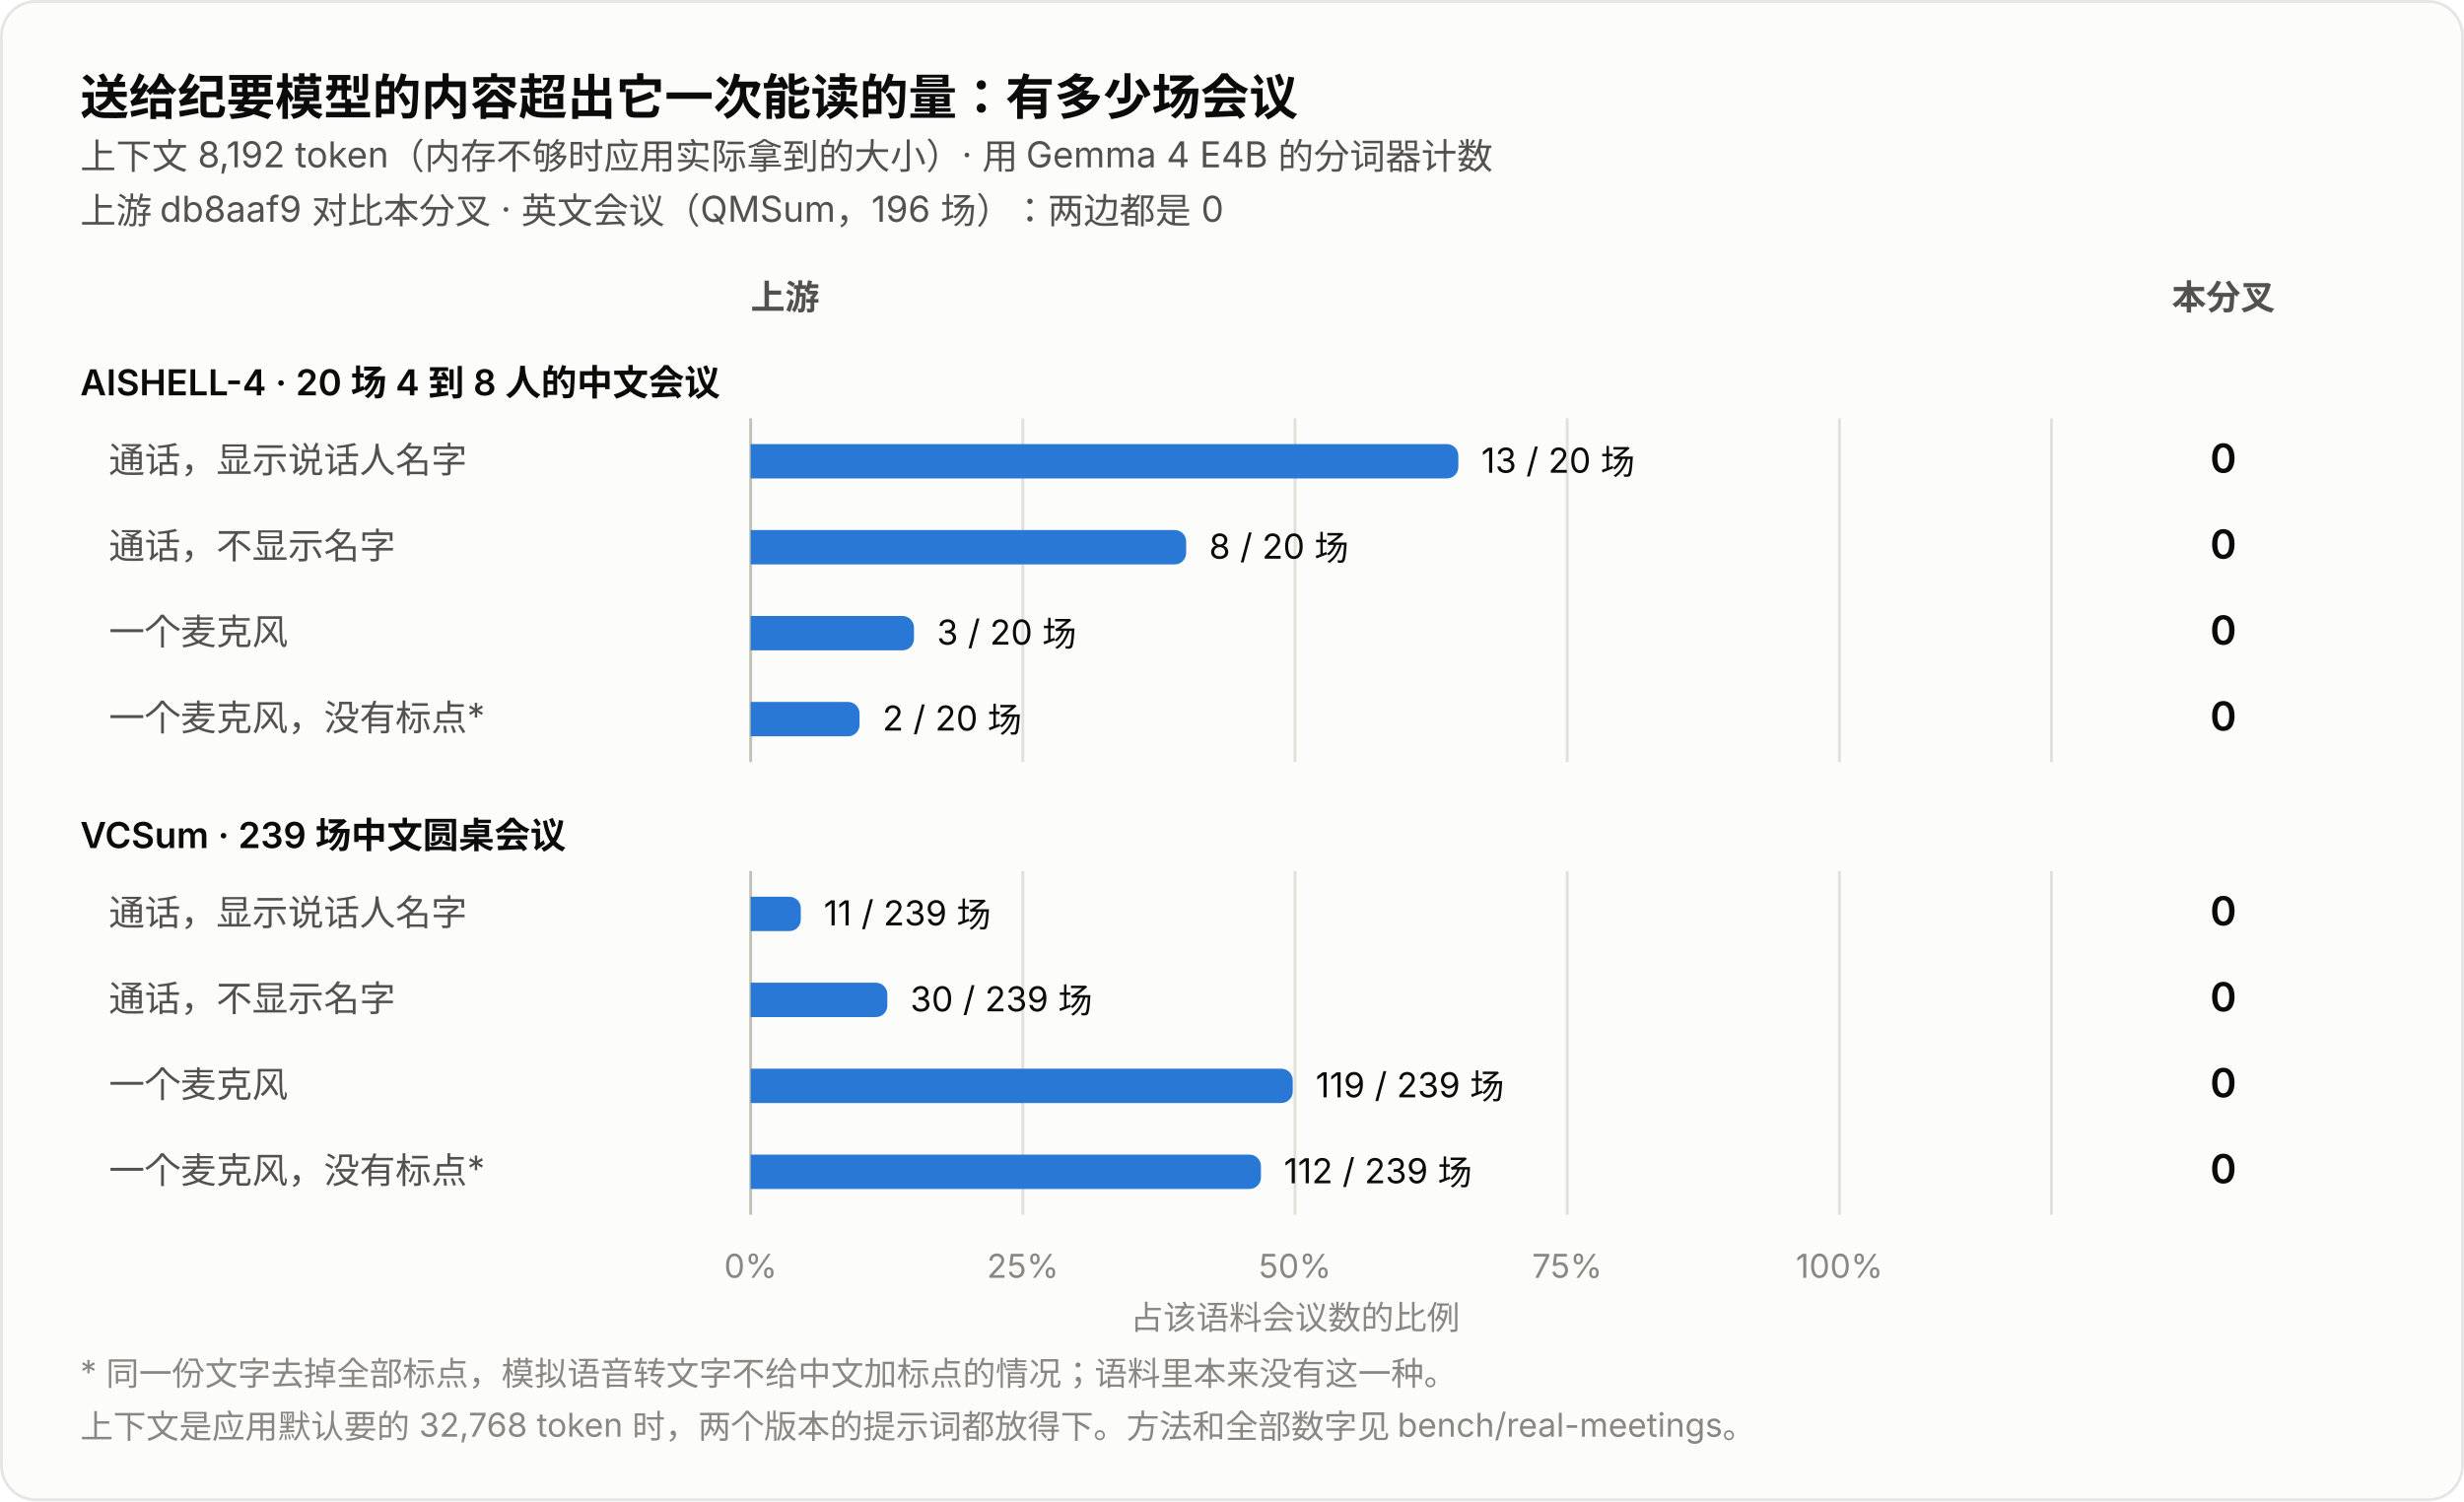
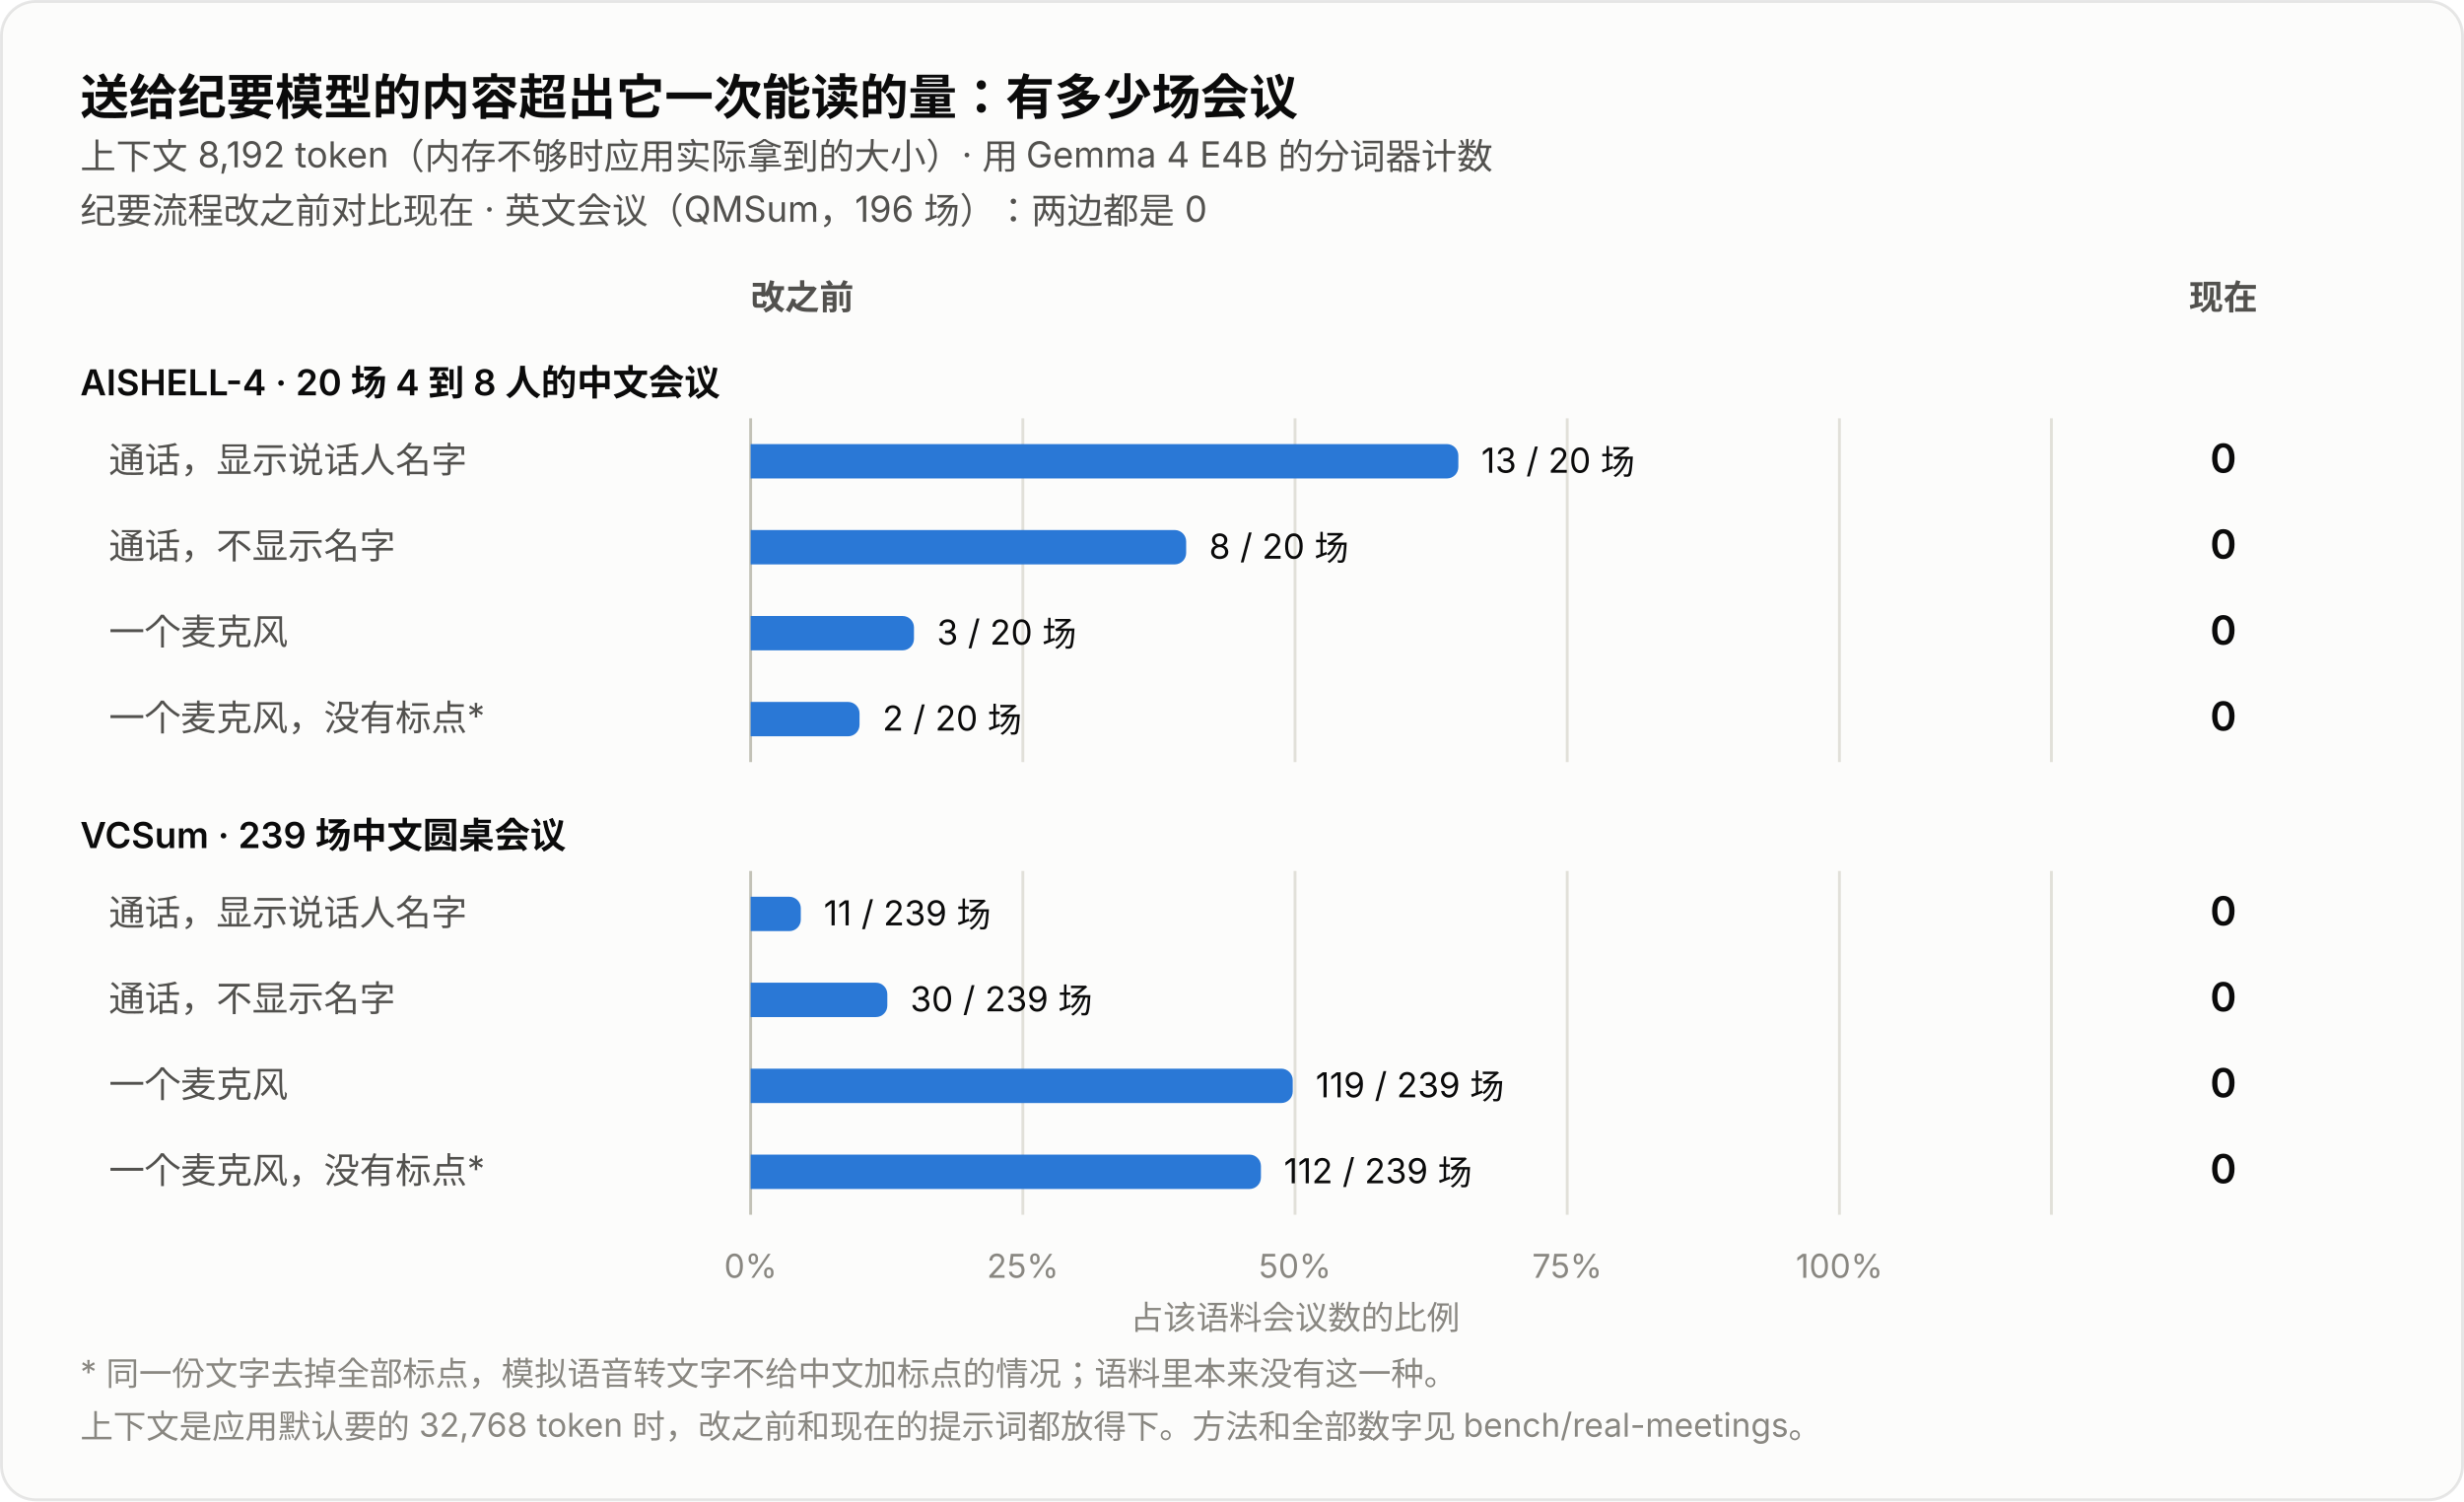
<svg xmlns="http://www.w3.org/2000/svg" width="860" height="524" viewBox="0 0 860 524" role="img" aria-labelledby="t d">
  <style>
  text { font-family: system-ui, -apple-system, "Segoe UI", "PingFang SC", "Noto Sans SC", sans-serif; }
  .surface { fill: #fcfcfb; stroke: rgba(11,11,11,0.10); }
  .title { font-size: 17px; font-weight: 600; fill: #0b0b0b; }
  .sub, .label { font-size: 12.5px; fill: #52514e; }
  .group { font-size: 12.5px; font-weight: 600; fill: #0b0b0b; }
  .head { font-size: 12px; font-weight: 600; fill: #52514e; }
  .value { font-size: 12px; fill: #0b0b0b; font-variant-numeric: tabular-nums; }
  .zero { font-size: 14px; font-weight: 600; fill: #0b0b0b; }
  .tick, .foot { font-size: 11.5px; fill: #898781; }
  .bar { fill: #2a78d6; }
  .grid { stroke: #e1e0d9; stroke-width: 1; fill: none; }
  .base { stroke: #c3c2b7; stroke-width: 1; fill: none; }
  @media (prefers-color-scheme: dark) {
    .surface { fill: #1a1a19; stroke: rgba(255,255,255,0.10); }
    .title, .group, .value, .zero { fill: #f0efec; }
    .sub, .label, .head { fill: #c3c2b7; }
    .bar { fill: #3987e5; }
    .grid { stroke: #2c2c2a; }
    .base { stroke: #383835; }
  }
</style>
  <rect x="0.5" y="0.5" width="859" height="523" rx="12" class="surface" />
  <path d="M262 146V266" class="base" />
  <path d="M262 304V424" class="base" />
  <text x="262" y="446" class="tick" text-anchor="middle">0%</text>
  <path d="M357 146V266" class="grid" />
  <path d="M357 304V424" class="grid" />
  <text x="357" y="446" class="tick" text-anchor="middle">25%</text>
  <path d="M452 146V266" class="grid" />
  <path d="M452 304V424" class="grid" />
  <text x="452" y="446" class="tick" text-anchor="middle">50%</text>
  <path d="M547 146V266" class="grid" />
  <path d="M547 304V424" class="grid" />
  <text x="547" y="446" class="tick" text-anchor="middle">75%</text>
  <path d="M642 146V266" class="grid" />
  <path d="M642 304V424" class="grid" />
  <text x="642" y="446" class="tick" text-anchor="middle">100%</text>
  <text x="452" y="464" class="tick" text-anchor="middle">占该语料会议数的比例</text>
  <path d="M716 146V266" class="grid" />
  <path d="M716 304V424" class="grid" />
  <text x="28" y="40" class="title">送给纪要模型的内容超出它一次能读的量：有多少场会议</text>
  <text x="28" y="59" class="sub">上下文 8,192 token（内存不够时应用实际拿到的大小）· 用 Gemma 4 E4B 的分词器计数</text>
-   <text x="28" y="78" class="sub">上游 db8aaf9 对比本分叉 · 英文会议（QMSum，196 场）：两边都是 0</text>
-   <text x="262" y="108" class="head">上游</text>
-   <text x="776" y="108" class="head" text-anchor="middle">本分叉</text>
+   <text x="28" y="78" class="sub">纪要流程改之前对比现在 · 英文会议（QMSum，196 场）：两边都是 0</text>
+   <text x="262" y="108" class="head">改之前</text>
+   <text x="776" y="108" class="head" text-anchor="middle">现在</text>
  <text x="28" y="138" class="group">AISHELL-4 · 20 场 4 到 8 人的中文会议</text>
  <text x="38" y="165" class="label">通话，显示说话人名字</text>
  <path d="M262 155h243a4 4 0 0 1 4 4v4a4 4 0 0 1 -4 4h-243z" class="bar" />
  <text x="517" y="165" class="value">13 / 20 场</text>
  <text x="776" y="165" class="zero" text-anchor="middle">0</text>
  <text x="38" y="195" class="label">通话，不显示名字</text>
  <path d="M262 185h148a4 4 0 0 1 4 4v4a4 4 0 0 1 -4 4h-148z" class="bar" />
  <text x="422" y="195" class="value">8 / 20 场</text>
  <text x="776" y="195" class="zero" text-anchor="middle">0</text>
  <text x="38" y="225" class="label">一个麦克风</text>
  <path d="M262 215h53a4 4 0 0 1 4 4v4a4 4 0 0 1 -4 4h-53z" class="bar" />
  <text x="327" y="225" class="value">3 / 20 场</text>
  <text x="776" y="225" class="zero" text-anchor="middle">0</text>
  <text x="38" y="255" class="label">一个麦克风，没有标点*</text>
  <path d="M262 245h34a4 4 0 0 1 4 4v4a4 4 0 0 1 -4 4h-34z" class="bar" />
  <text x="308" y="255" class="value">2 / 20 场</text>
  <text x="776" y="255" class="zero" text-anchor="middle">0</text>
  <text x="28" y="296" class="group">VCSum · 239 场中文圆桌会议</text>
  <text x="38" y="323" class="label">通话，显示说话人名字</text>
  <path d="M262 313h13.5a4 4 0 0 1 4 4v4a4 4 0 0 1 -4 4h-13.5z" class="bar" />
  <text x="287.5" y="323" class="value">11 / 239 场</text>
  <text x="776" y="323" class="zero" text-anchor="middle">0</text>
  <text x="38" y="353" class="label">通话，不显示名字</text>
  <path d="M262 343h43.7a4 4 0 0 1 4 4v4a4 4 0 0 1 -4 4h-43.7z" class="bar" />
  <text x="317.7" y="353" class="value">30 / 239 场</text>
  <text x="776" y="353" class="zero" text-anchor="middle">0</text>
  <text x="38" y="383" class="label">一个麦克风</text>
  <path d="M262 373h185.2a4 4 0 0 1 4 4v4a4 4 0 0 1 -4 4h-185.2z" class="bar" />
  <text x="459.2" y="383" class="value">119 / 239 场</text>
  <text x="776" y="383" class="zero" text-anchor="middle">0</text>
  <text x="38" y="413" class="label">一个麦克风，没有标点*</text>
  <path d="M262 403h174.1a4 4 0 0 1 4 4v4a4 4 0 0 1 -4 4h-174.1z" class="bar" />
  <text x="448.1" y="413" class="value">112 / 239 场</text>
  <text x="776" y="413" class="zero" text-anchor="middle">0</text>
  <text x="28" y="483" class="foot">* 同一份文字去掉全部标点，模拟语音转文字不给中文加标点的情况；语料里本来没有这一种。</text>
-   <text x="28" y="502" class="foot">上下文是应用默认要的 32,768 token 时，两个版本的提示词都放得下。方法和全部数字见 bench/real-meetings。</text>
+   <text x="28" y="502" class="foot">上下文是应用默认要的 32,768 token 时，改之前和现在的提示词都放得下。方法和全部数字见 bench/real-meetings。</text>
</svg>
